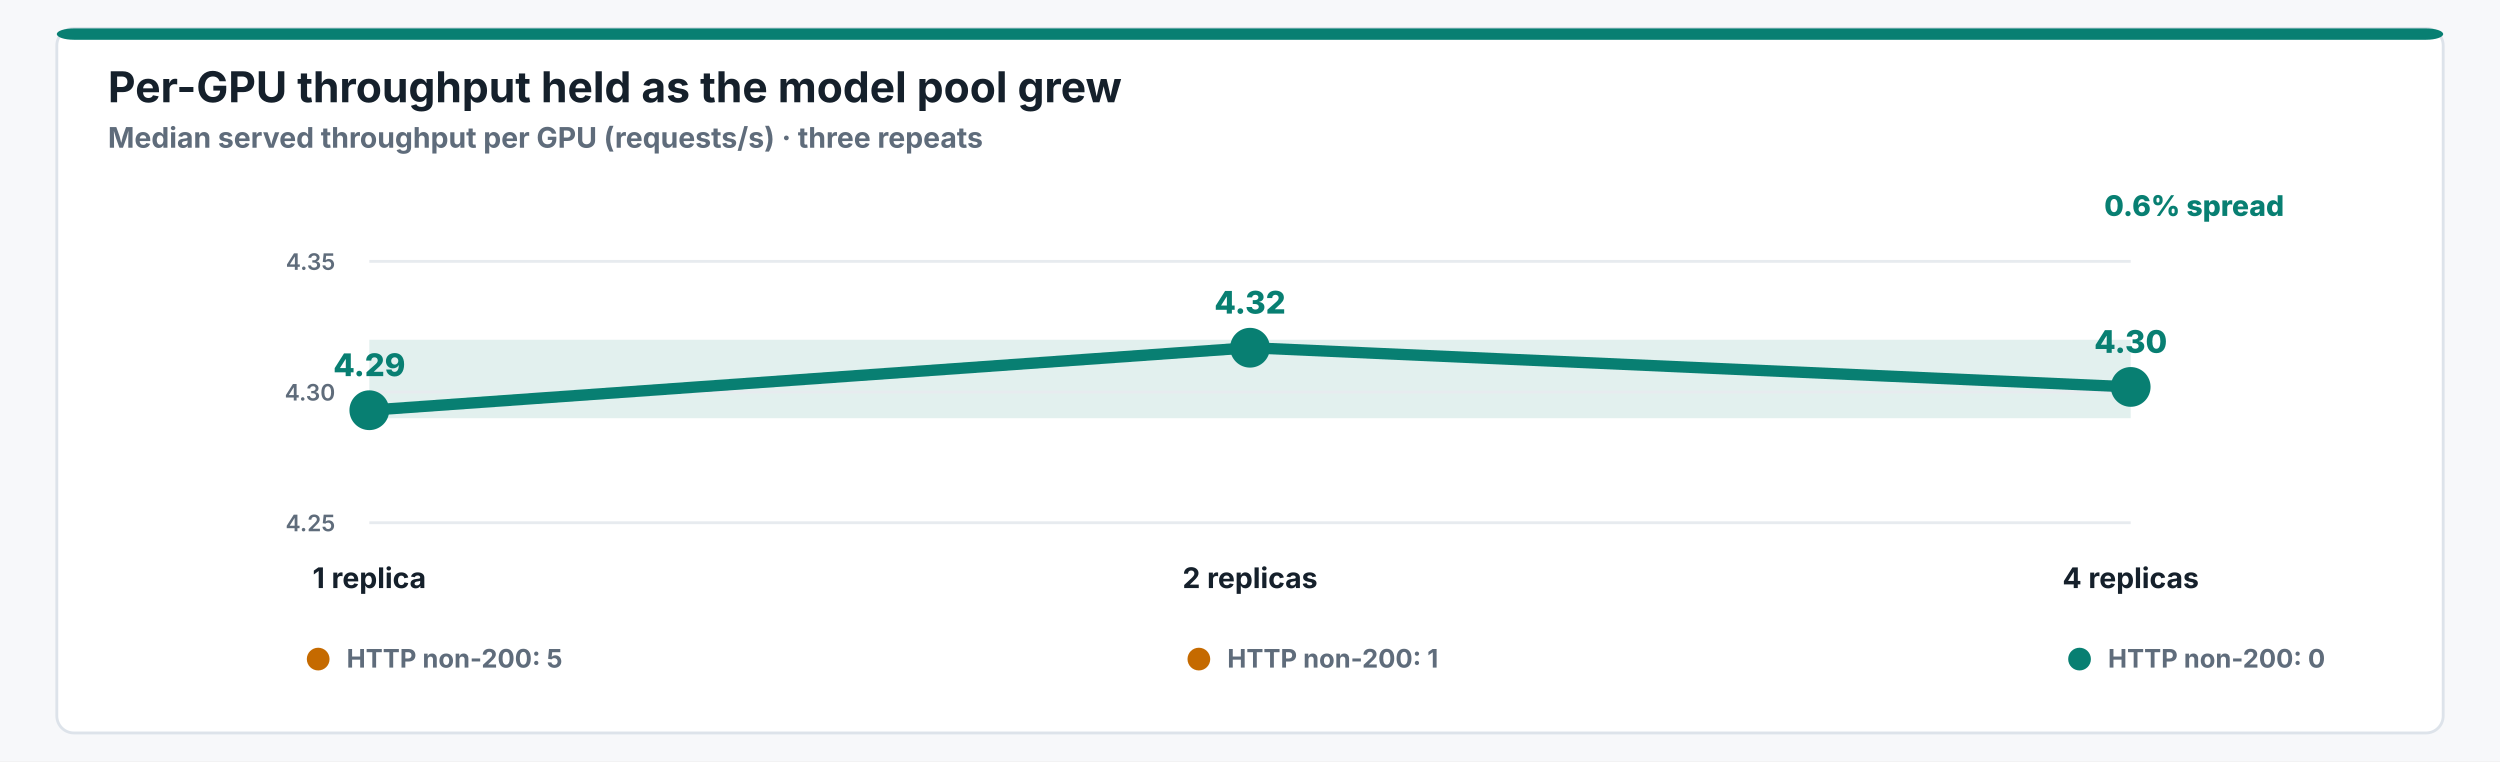
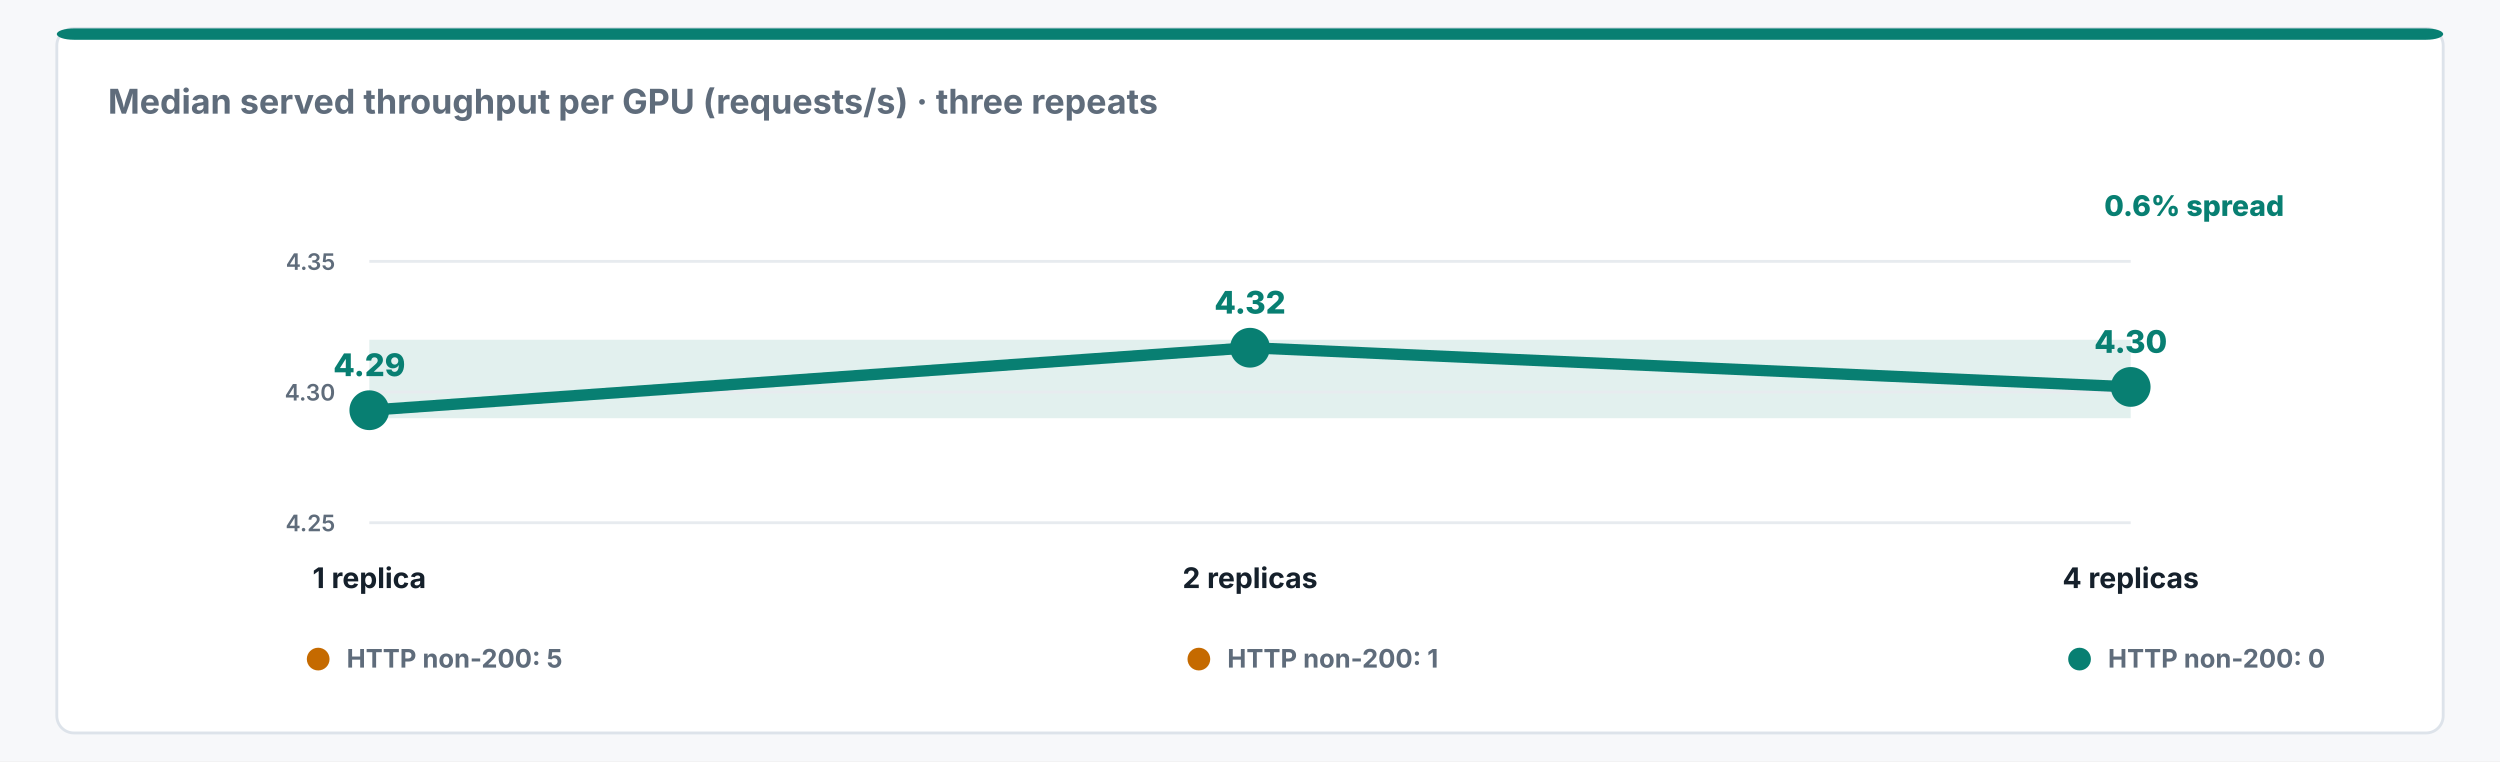
<svg xmlns="http://www.w3.org/2000/svg" width="880" height="268" viewBox="0 0 880 268" role="img" aria-label="Served throughput per GPU stayed within 0.6 percent from one to four replicas; smaller pools returned a few HTTP non-200 responses">
  <style>text{font-family:system-ui,-apple-system,sans-serif}</style>
  <rect width="880" height="268" fill="#f7f8fa" />
  <rect x="20" y="10" width="840" height="248" fill="#ffffff" stroke="#dde3ea" rx="6" />
  <rect x="20" y="10" width="840" height="4" fill="#087f72" rx="6" />
-   <text x="38.0" y="36.0" fill="#15202b" font-size="15" font-weight="750" text-anchor="start">Per-GPU throughput held as the model pool grew</text>
-   <text x="38.0" y="52.0" fill="#5f6c7b" font-size="10" font-weight="650" text-anchor="start">Median served throughput per GPU (requests/s) · three repeats</text>
+   <text x="38.0" y="40.0" fill="#5f6c7b" font-size="12" font-weight="700" text-anchor="start">Median served throughput per GPU (requests/s) · three repeats</text>
  <rect x="130.0" y="119.6" width="620.0" height="27.6" fill="#087f72" opacity="0.12" />
  <line x1="130.0" y1="184.0" x2="750.0" y2="184.0" stroke="#e7ebef" />
  <text x="118.0" y="187.0" fill="#5f6c7b" font-size="8" font-weight="600" text-anchor="end">4.25</text>
  <line x1="130.0" y1="138.0" x2="750.0" y2="138.0" stroke="#e7ebef" />
  <text x="118.0" y="141.0" fill="#5f6c7b" font-size="8" font-weight="600" text-anchor="end">4.30</text>
  <line x1="130.0" y1="92.0" x2="750.0" y2="92.0" stroke="#e7ebef" />
  <text x="118.0" y="95.0" fill="#5f6c7b" font-size="8" font-weight="600" text-anchor="end">4.35</text>
  <polyline points="130.0,144.4 440.0,122.4 750.0,136.2" fill="none" stroke="#087f72" stroke-width="4" />
  <circle cx="130.0" cy="144.4" r="7" fill="#087f72" />
  <text x="130.0" y="132.4" fill="#087f72" font-size="11" font-weight="800" text-anchor="middle">4.29</text>
  <text x="130.0" y="207.0" fill="#15202b" font-size="10" font-weight="700" text-anchor="middle">1 replica</text>
  <circle cx="112.0" cy="232" r="4" fill="#c56a00" />
  <text x="122.0" y="235.0" fill="#5f6c7b" font-size="9" font-weight="650" text-anchor="start">HTTP non-200: 5</text>
  <circle cx="440.0" cy="122.4" r="7" fill="#087f72" />
  <text x="440.0" y="110.4" fill="#087f72" font-size="11" font-weight="800" text-anchor="middle">4.32</text>
  <text x="440.0" y="207.0" fill="#15202b" font-size="10" font-weight="700" text-anchor="middle">2 replicas</text>
  <circle cx="422.0" cy="232" r="4" fill="#c56a00" />
  <text x="432.0" y="235.0" fill="#5f6c7b" font-size="9" font-weight="650" text-anchor="start">HTTP non-200: 1</text>
  <circle cx="750.0" cy="136.2" r="7" fill="#087f72" />
  <text x="750.0" y="124.2" fill="#087f72" font-size="11" font-weight="800" text-anchor="middle">4.30</text>
  <text x="750.0" y="207.0" fill="#15202b" font-size="10" font-weight="700" text-anchor="middle">4 replicas</text>
  <circle cx="732.0" cy="232" r="4" fill="#087f72" />
  <text x="742.0" y="235.0" fill="#5f6c7b" font-size="9" font-weight="650" text-anchor="start">HTTP non-200: 0</text>
  <text x="804.0" y="76.0" fill="#087f72" font-size="10" font-weight="800" text-anchor="end">0.6% spread</text>
</svg>
